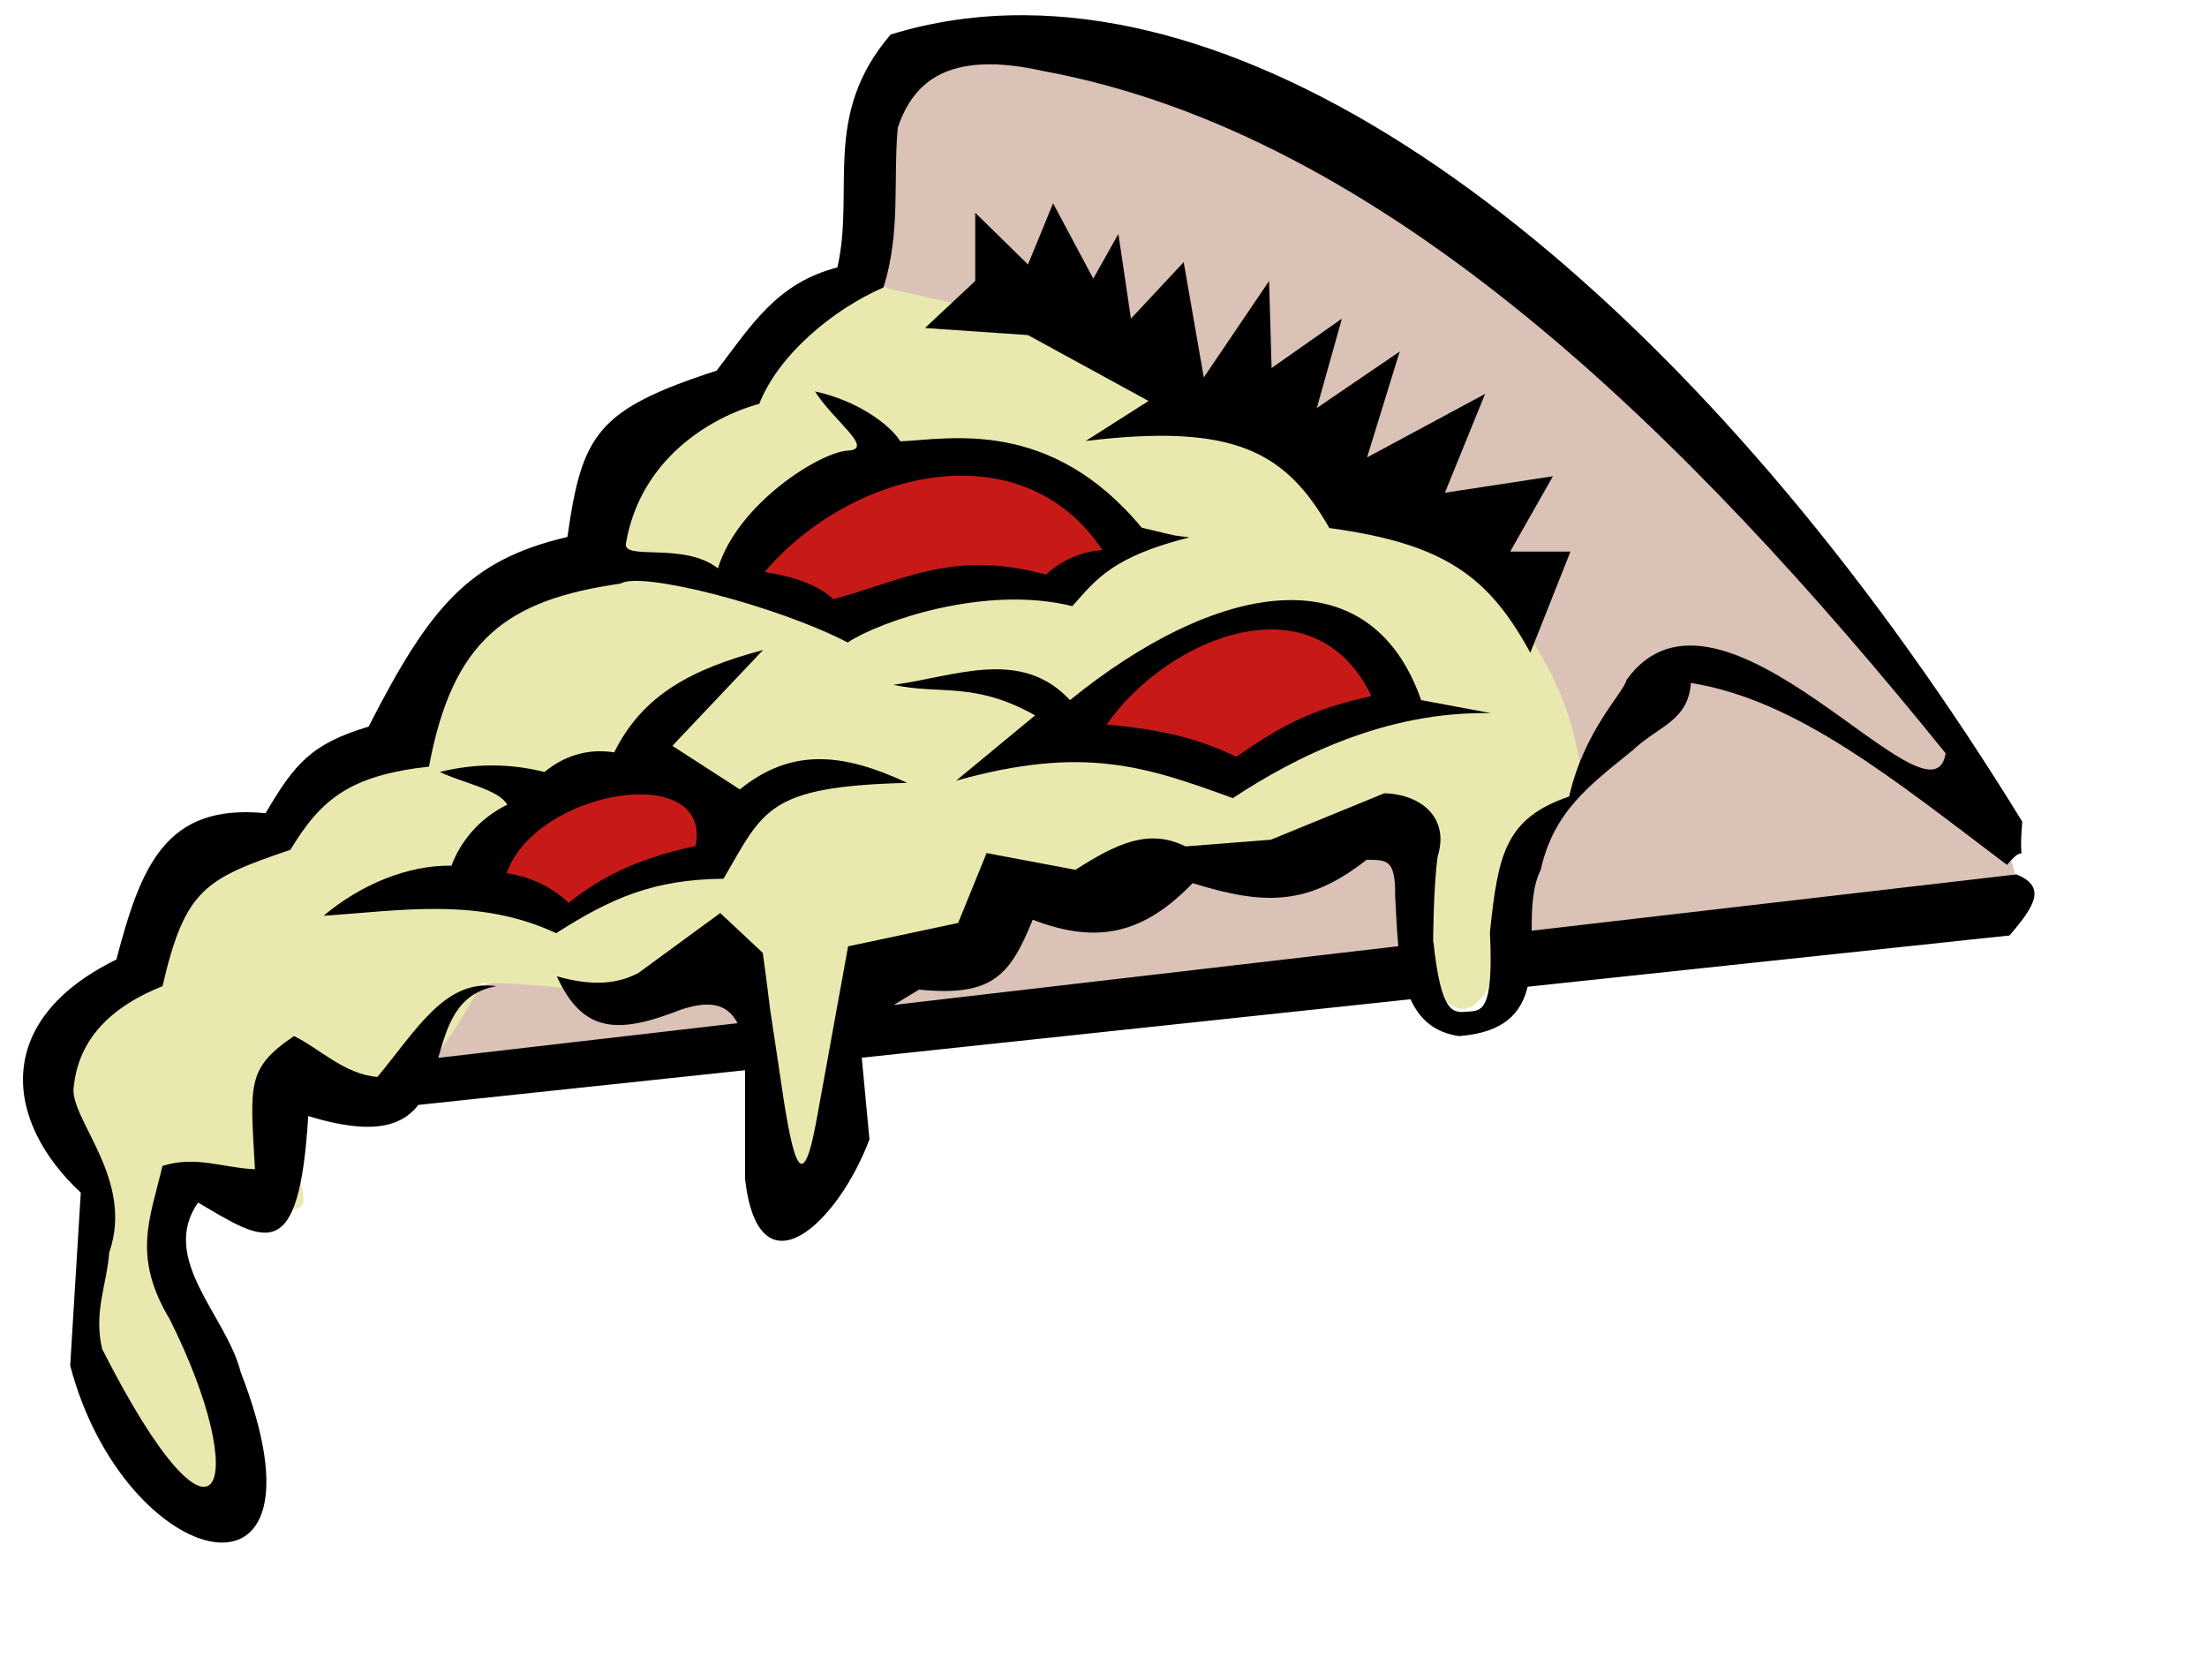
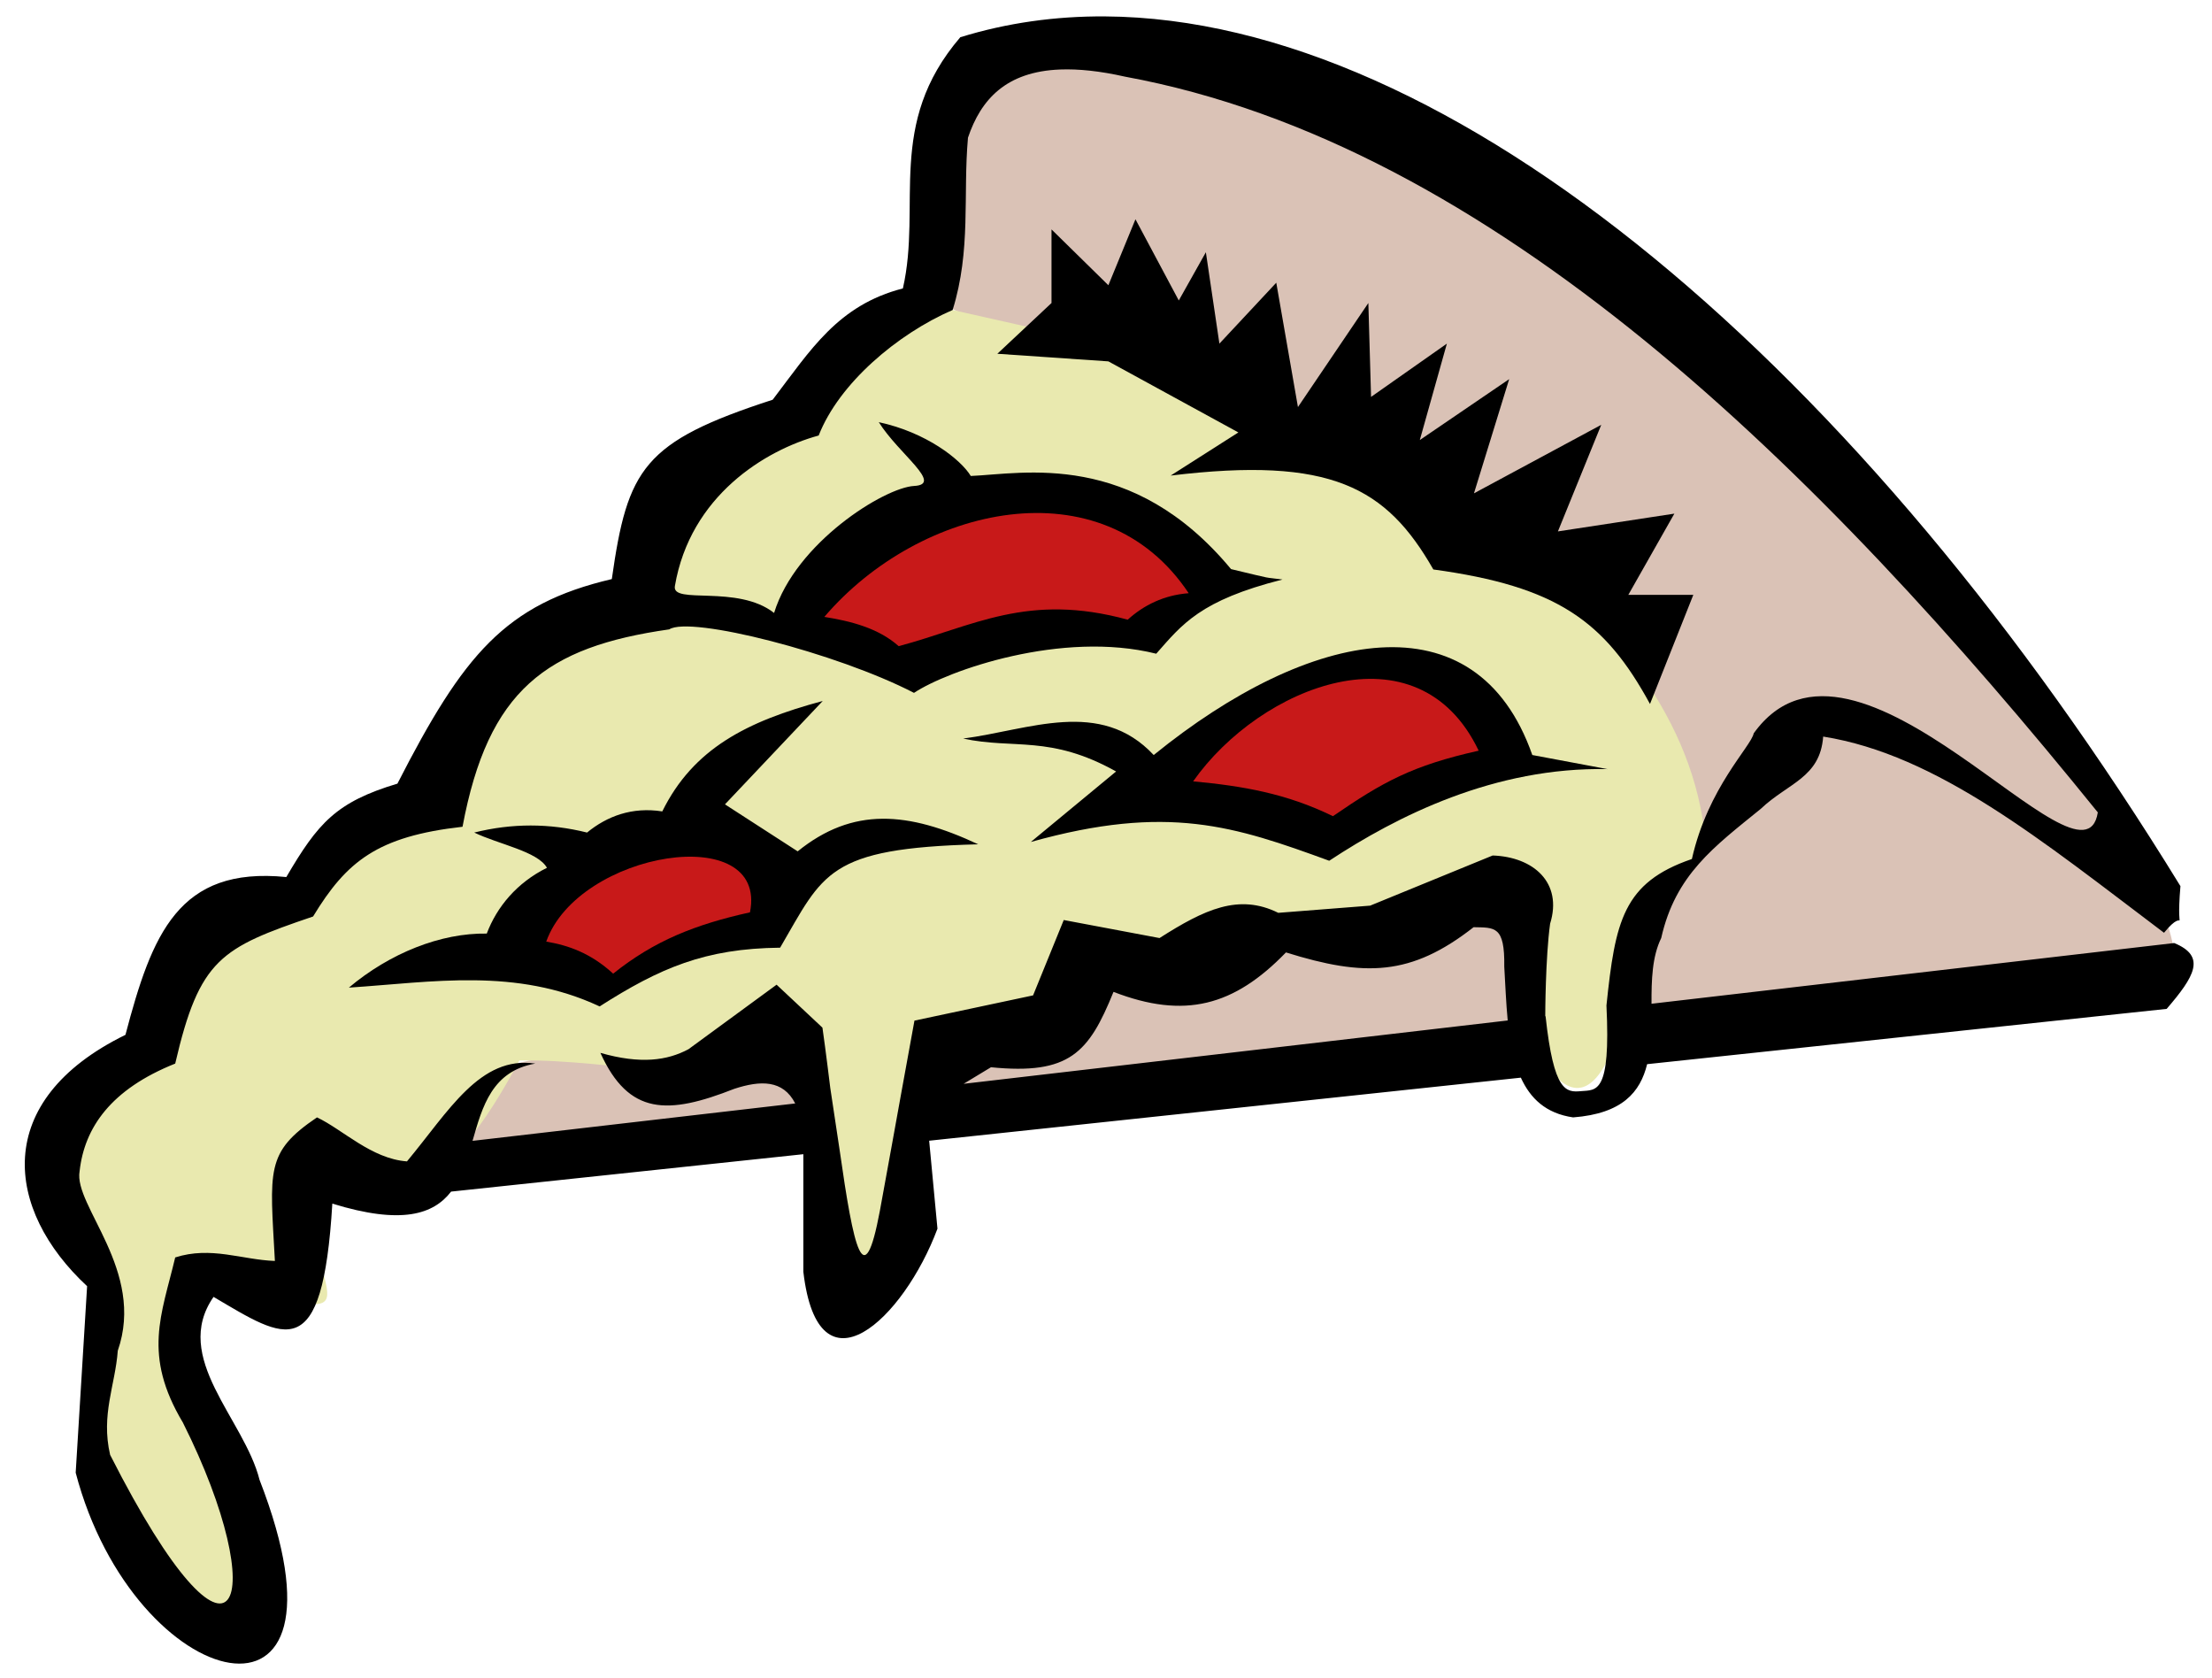
- <svg xmlns="http://www.w3.org/2000/svg" height="491.187" width="645.468">
+ <svg xmlns="http://www.w3.org/2000/svg" preserveAspectRatio="xMidYMid" viewBox="0 0 600 455">
  <g fill-rule="evenodd">
    <path d="M120.331 313.165l469.542-49.13c1.075-14.108-9.144-26.705-13.715-40.058-57.012-84.149-128.546-160.74-255.747-211.632-68.576-4.031-62.122 16.124-70.19 67.269 73.955 39.555 185.02 51.144 212.182 148.142l-286.405 64.245c-13.446-6.802-26.892-6.802-40.338-2.267l-15.329 23.43z" opacity=".527" fill="#b98b75" />
    <path d="M251.053 82.412l34.005 7.646c92.493 26.76 171.385 73.91 177.506 137.625-6.348 10.62-16.096 18.69-19.043 31.858-7.481 47.15-21.083 42.052-30.605 15.292-.906-32.07-5.894-34.831-21.083-29.31-24.256 12.744-65.516 13.381-99.294 13.381-4.307 22.3-29.018 17.84-43.526 26.76-7.482 81.131-17.683 78.158-30.605.638-24.483 9.345-51.687.85-77.531 1.274-19.95 37.167-33.778 40.565-53.728 25.486-9.975 35.256 21.536 48.849-23.123 35.68-41.713-13.38 12.638 68.973 2.89 93.423-14.965 9.133-54.351-35.76-38.256-96.608-20.63-33.344-16.095-48.211 10.202-61.167 4.76-28.672 23.123-38.866 42.846-45.875l34.685-26.76c14.509-32.495 33.098-42.69 57.809-49.698 2.267-37.805 20.176-44.389 43.526-50.336 7.708-14.866 17.456-25.273 33.325-29.309z" fill="#e9e9af" />
    <path d="M299.703 4.448c-13.451-.083-26.592 1.751-39.221 5.647-20.234 23.596-10.384 45.411-15.578 68.12-17.65 4.551-25.012 16.685-35.316 30.183-35.111 11.403-39.376 18.65-43.635 48.634-28.941 6.793-40.23 20.467-58.153 55.475-16.653 4.993-21.564 10.703-30.137 25.331-29.235-2.93-36.437 15.44-43.635 42.789-36.518 17.891-32.647 47.515-10.4 68.16-1.038 16.869-2.06 33.713-3.098 50.583 15.886 60.52 78.796 76.31 49.875 1.948-4.156-16.545-23.967-33.084-12.48-49.628 19.55 11.522 29.563 18.928 32.218-25.292 18.846 5.806 27.447 2.906 32.217-3.26l95.548-10.141v31.892c4.04 34.645 27.195 12.847 36.377-11.69l-2.25-23.86 160.492-17.1c2.562 5.618 6.767 9.7 14.177 10.776 13.38-1.02 18.219-6.872 20.077-14.435l140.924-14.992c7.48-8.708 10.879-14.245 2.037-17.855L447.97 272.196c-.025-6.459.157-12.775 2.631-17.815 3.862-17.184 14.32-24.732 26.997-35.034 7.44-7.059 16.107-8.418 16.936-19.605 30.987 4.93 59.298 28.195 92.45 53.207 6.627-8.12 3.107 3.371 4.456-12.646C505.103 99.672 393.86 5.033 299.703 4.448zm-12.098 14.396c4.916-.186 10.719.402 17.573 1.948 99.707 18.332 188.384 106.166 263.85 199.509-3.937 25.194-65.898-59.703-93.34-21.434-.693 3.568-12.402 14.683-16.767 34.08-18.706 6.392-20.792 16.93-23.176 39.726 1.19 24.08-2.722 22.866-6.876 23.224-4.04.348-7.414.342-9.636-20.32h-.085c-.012-.199.045-15.903 1.316-25.093 3.457-11.134-4.507-18.113-15.578-18.492-11.08 4.542-22.155 9.059-33.236 13.6-8.31.65-16.605 1.3-24.916 1.949-10.735-5.3-20.014-.936-32.217 6.84-8.657-1.622-17.32-3.27-25.978-4.891-2.77 6.812-5.55 13.627-8.32 20.44-10.734 2.27-21.44 4.569-32.174 6.84-1.153 6.363-2.327 12.724-3.48 19.087l-2.632 14.555c-1.084 5.979-2.185 11.956-3.269 17.935-4.343 23.17-7.12 10.143-10.909-16.424l-2.546-16.9s-1.266-10.41-2.123-16.345l-12.437-11.651c-7.964 5.839-15.933 11.658-23.897 17.497-5.761 3.077-12.995 4.11-23.898.994 7.712 17.008 18.339 16.821 36.335 9.743 7.056-2.3 13.202-2.5 16.511 3.976l-87.525 10.141c2.681-9.39 5.328-18.918 17.021-20.957-15.016-2.212-23.463 12.909-34.806 26.524-9.646-.695-17.482-8.686-24.407-11.93-14.093 9.536-12.751 14.256-11.418 38.932-9.004-.325-17.301-4.071-27.04-.955-3.714 15.611-8.896 26.414 2.08 44.777 24.273 48.34 14.756 76.712-19.737 8.75-2.534-10.92 1.387-18.827 2.08-28.235 7.556-21.726-12.036-39.336-10.357-48.674 1.311-11.797 8.463-22.21 25.935-29.189 6.59-28.44 12.442-31.402 37.396-39.886 9.097-14.992 17.482-21.732 40.536-24.337 6.946-37.111 22.683-48.759 56.073-53.526 5.751-3.725 45.448 6.38 66.387 17.22 9.109-6.05 40.087-17.006 65.707-10.618 7.03-7.957 11.86-14.463 34.255-20.122-5.787-.787-1.418.176-13.965-2.824-26.829-32.309-56.303-25.875-70.59-25.251-2.727-4.488-12.076-11.834-24.958-14.595 5.48 8.708 17.625 16.88 9.593 17.299-8.032.418-32.13 15.37-37.99 34.437-9.936-7.796-27.78-2.157-26.911-7.277 4.16-24.516 24.543-36.898 39.008-40.84 5.509-14.107 21.277-27.503 36.335-34.04 5.058-16.26 2.775-31.154 4.16-46.726 3.486-10.33 10.298-17.936 25.043-18.491zm112.103 232.594c5.708.128 8.487-.441 8.32 10.697.288 4.89.48 9.858.933 14.595l-147.588 17.179c2.476-1.5 4.953-2.993 7.428-4.494 21.365 2.134 26.563-3.993 33.236-20.44 19.256 7.442 32.664 3.882 46.777-10.697 21.375 6.675 33.926 6.442 50.894-6.84z" />
-     <path d="M447.556 190.902l11.753-29.592h-17.63l12.488-22.022-31.586 4.818 11.753-28.904-34.524 18.58 9.55-30.967-24.241 16.516 7.345-26.15-20.567 14.451-.735-25.462-19.098 28.215-5.877-33.72-15.426 16.516-3.673-24.775-7.345 13.076L307.99 59.46l-7.346 17.892-15.425-15.14V82.17l-14.692 13.763 30.117 2.065 35.26 19.269-18.365 11.699c43.584-5.276 58.52 3.211 71.253 25.462 33.544 4.588 46.522 13.993 58.764 36.474z" />
-     <path d="M436.04 208.569c-30.605-.637-57.128 12.743-75.491 24.849-25.617-9.345-43.753-15.504-80.932-5.097l23.123-19.115c-17.909-9.982-27.657-5.947-41.486-8.92 17.91-2.336 37.18-11.044 51.688 4.46 42.393-34.406 87.506-43.327 102.695 0l20.403 3.823z" />
-     <path d="M128.635 225.772c6.574 3.186 17.23 5.097 19.723 9.557-8.161 4.036-13.602 10.62-16.323 17.84-12.468-.212-26.297 5.31-37.405 14.655 22.67-1.487 45.34-5.522 68.01 5.097 16.322-10.406 28.564-15.716 48.967-15.928 11.788-20.177 12.695-26.973 53.728-28.035-19.043-8.92-34.005-10.195-48.967 1.911l-19.723-12.743 26.524-28.035c-20.63 5.522-35.139 12.956-43.527 29.947-8.16-1.275-14.962 1.274-20.403 5.734-10.201-2.549-20.403-2.549-30.604 0z" />
-     <path d="M148.165 255.344c6.05 1.008 12.101 3.15 18.152 8.692 11.16-8.944 22.32-13.353 37.112-16.628 4.975-24.943-46.524-16.629-55.264 7.936z" fill="#c81919" />
-     <path d="M223.598 167.29c7.126 1.134 14.656 3.023 20.17 7.936 20.303-5.417 34.96-14.613 62.12-7.18 4.304-3.905 9.817-6.677 16.54-7.18-23.397-35.147-73.013-23.81-98.83 6.424z" fill="#c81919" />
-     <path d="M323.638 211.884c13.446 1.26 25.279 3.275 37.918 9.448 13.58-9.322 21.514-13.731 39.532-17.762-16.539-34.643-59.298-17.51-77.45 8.314z" fill="#c81919" />
+     <path d="M447.556 190.902l11.753-29.592h-17.63l12.488-22.022-31.586 4.818 11.753-28.904-34.524 18.58 9.55-30.967-24.241 16.516 7.345-26.15-20.567 14.451-.735-25.462-19.098 28.215-5.877-33.72-15.426 16.516-3.673-24.775-7.345 13.076L307.99 59.46l-7.346 17.892-15.425-15.14V82.17l-14.692 13.763 30.117 2.065 35.26 19.269-18.365 11.699c43.584-5.276 58.52 3.211 71.253 25.462 33.544 4.588 46.522 13.993 58.764 36.474zm-11.516 17.667c-30.605-.637-57.128 12.743-75.491 24.849-25.617-9.345-43.753-15.504-80.932-5.097l23.123-19.115c-17.909-9.982-27.657-5.947-41.486-8.92 17.91-2.336 37.18-11.044 51.688 4.46 42.393-34.406 87.506-43.327 102.695 0l20.403 3.823zm-307.405 17.203c6.574 3.186 17.23 5.097 19.723 9.557-8.161 4.036-13.602 10.62-16.323 17.84-12.468-.212-26.297 5.31-37.405 14.655 22.67-1.487 45.34-5.522 68.01 5.097 16.322-10.406 28.564-15.716 48.967-15.928 11.788-20.177 12.695-26.973 53.728-28.035-19.043-8.92-34.005-10.195-48.967 1.911l-19.723-12.743 26.524-28.035c-20.63 5.522-35.139 12.956-43.527 29.947-8.16-1.275-14.962 1.274-20.403 5.734-10.201-2.549-20.403-2.549-30.604 0z" />
+     <path d="M148.165 255.344c6.05 1.008 12.101 3.15 18.152 8.692 11.16-8.944 22.32-13.353 37.112-16.628 4.975-24.943-46.524-16.629-55.264 7.936zm75.433-88.054c7.126 1.134 14.656 3.023 20.17 7.936 20.303-5.417 34.96-14.613 62.12-7.18 4.304-3.905 9.817-6.677 16.54-7.18-23.397-35.147-73.013-23.81-98.83 6.424zm100.04 44.594c13.446 1.26 25.279 3.275 37.918 9.448 13.58-9.322 21.514-13.731 39.532-17.762-16.539-34.643-59.298-17.51-77.45 8.314z" fill="#c81919" />
  </g>
</svg>
